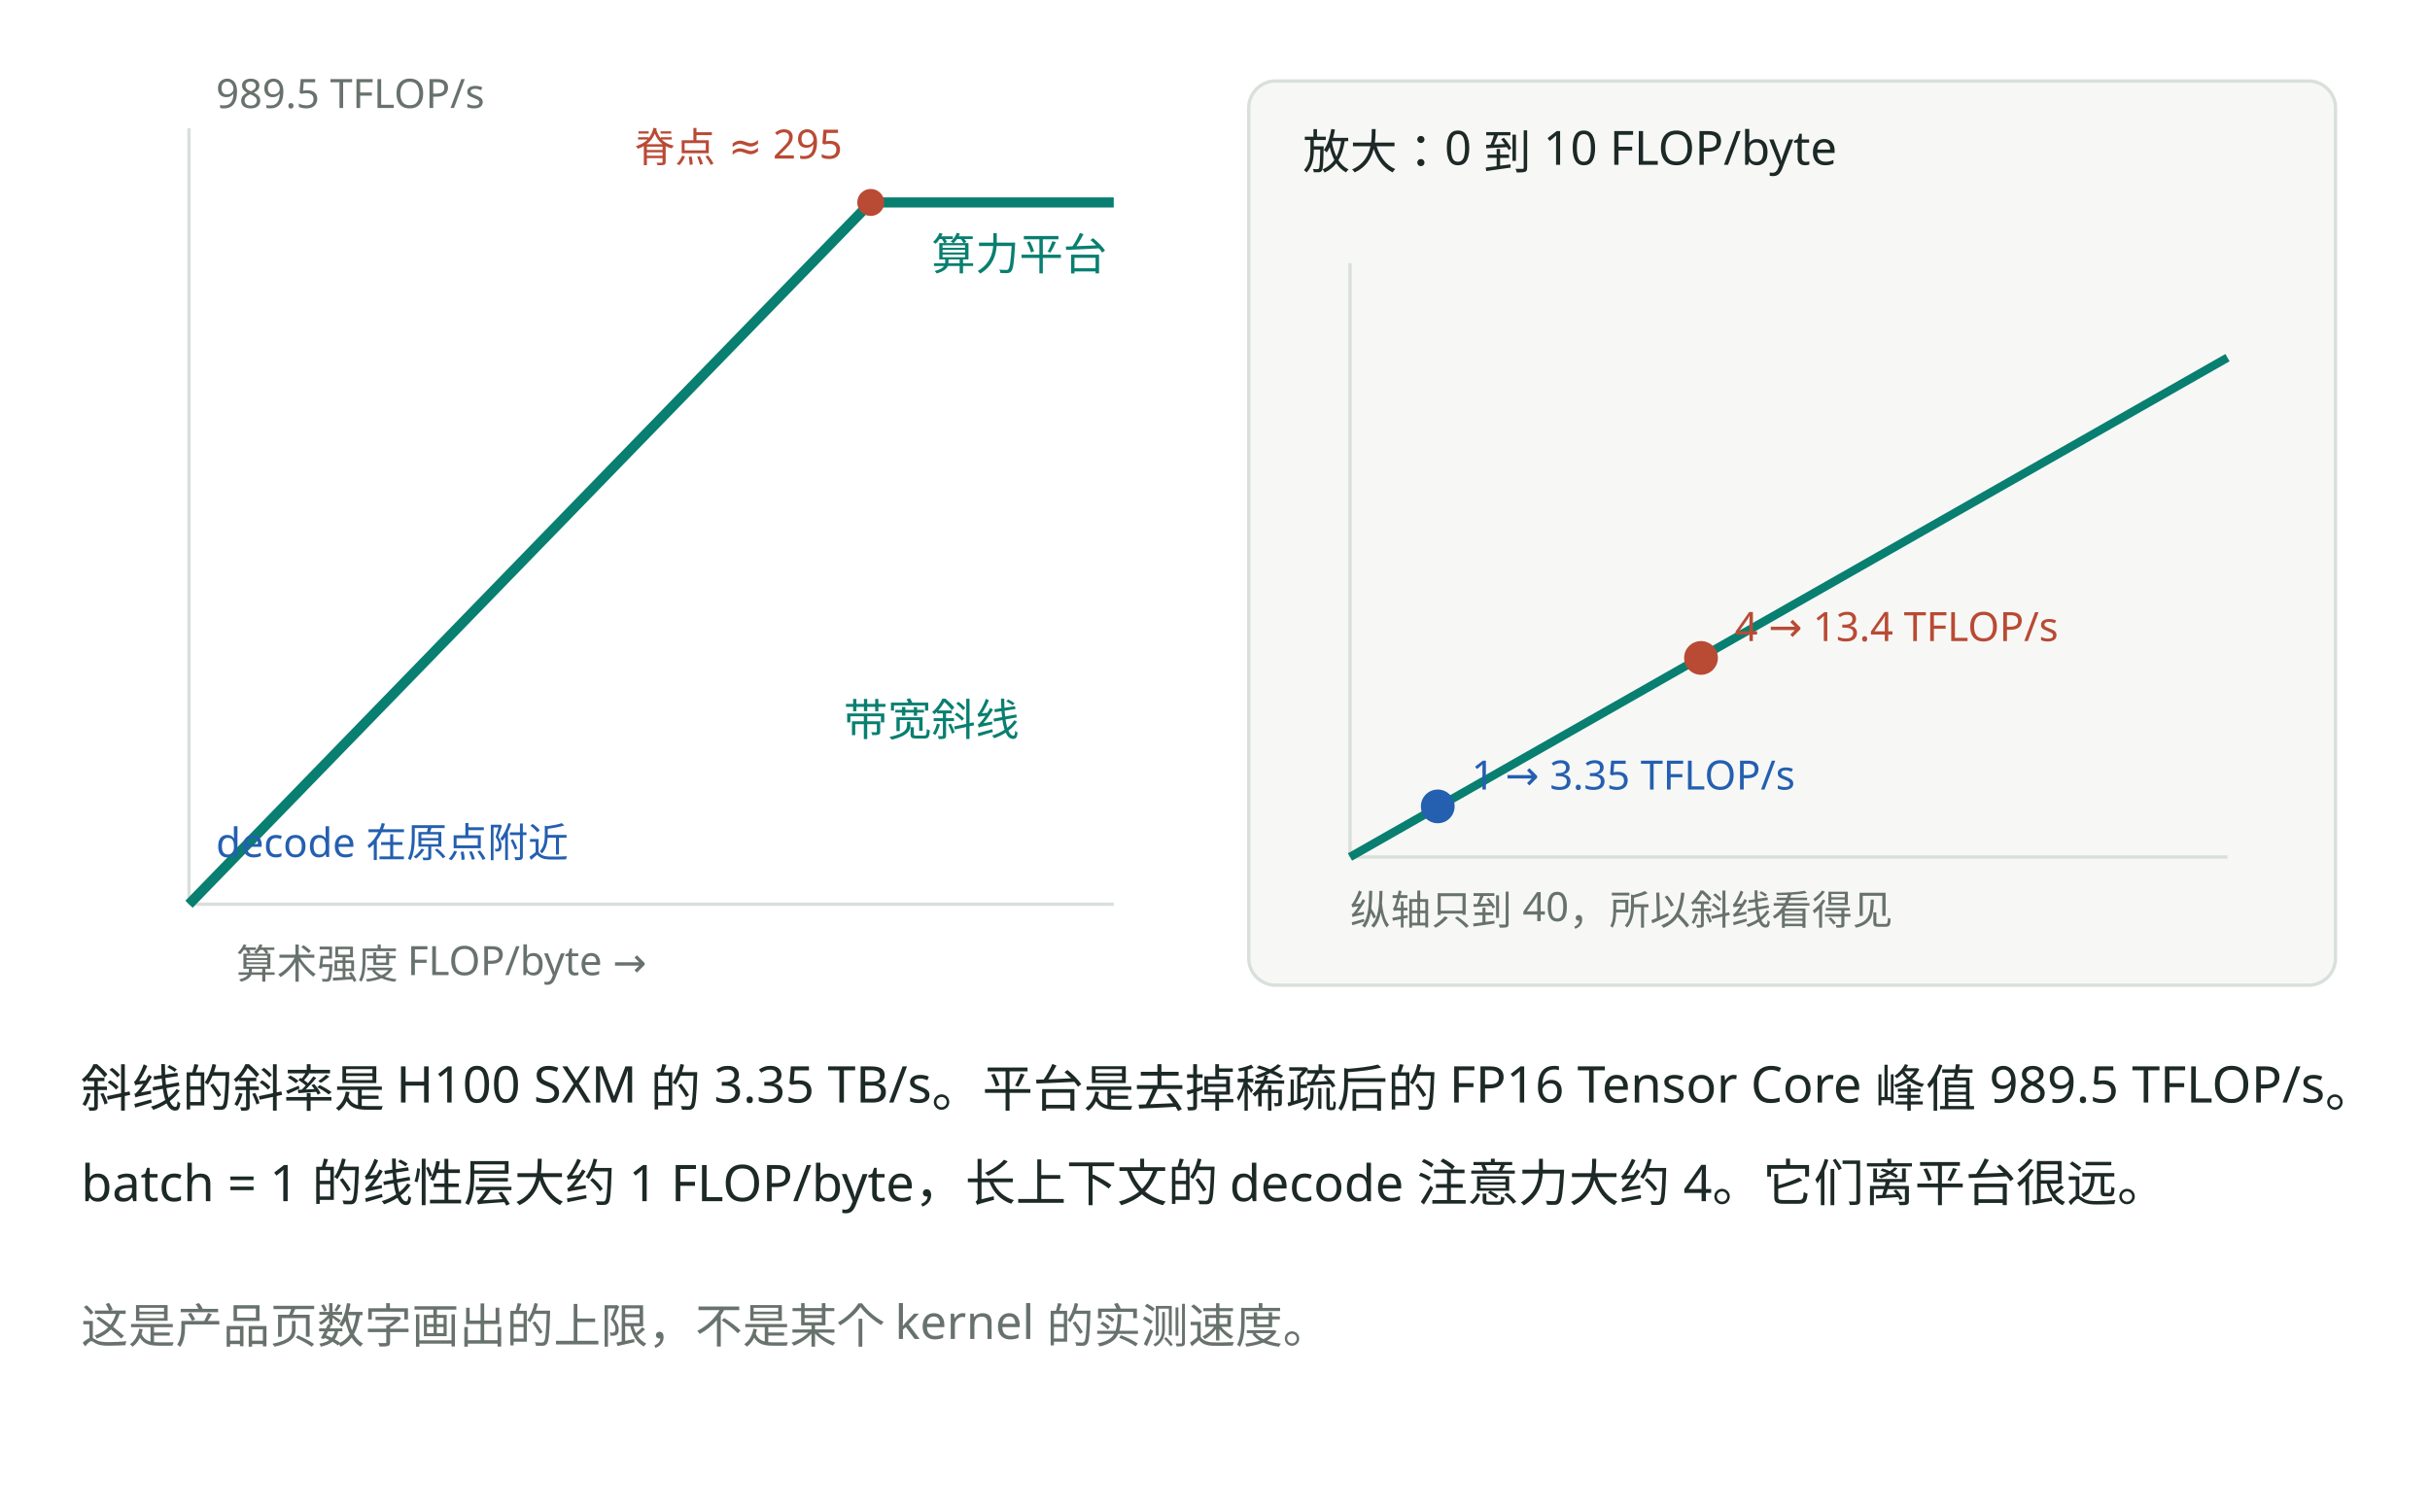
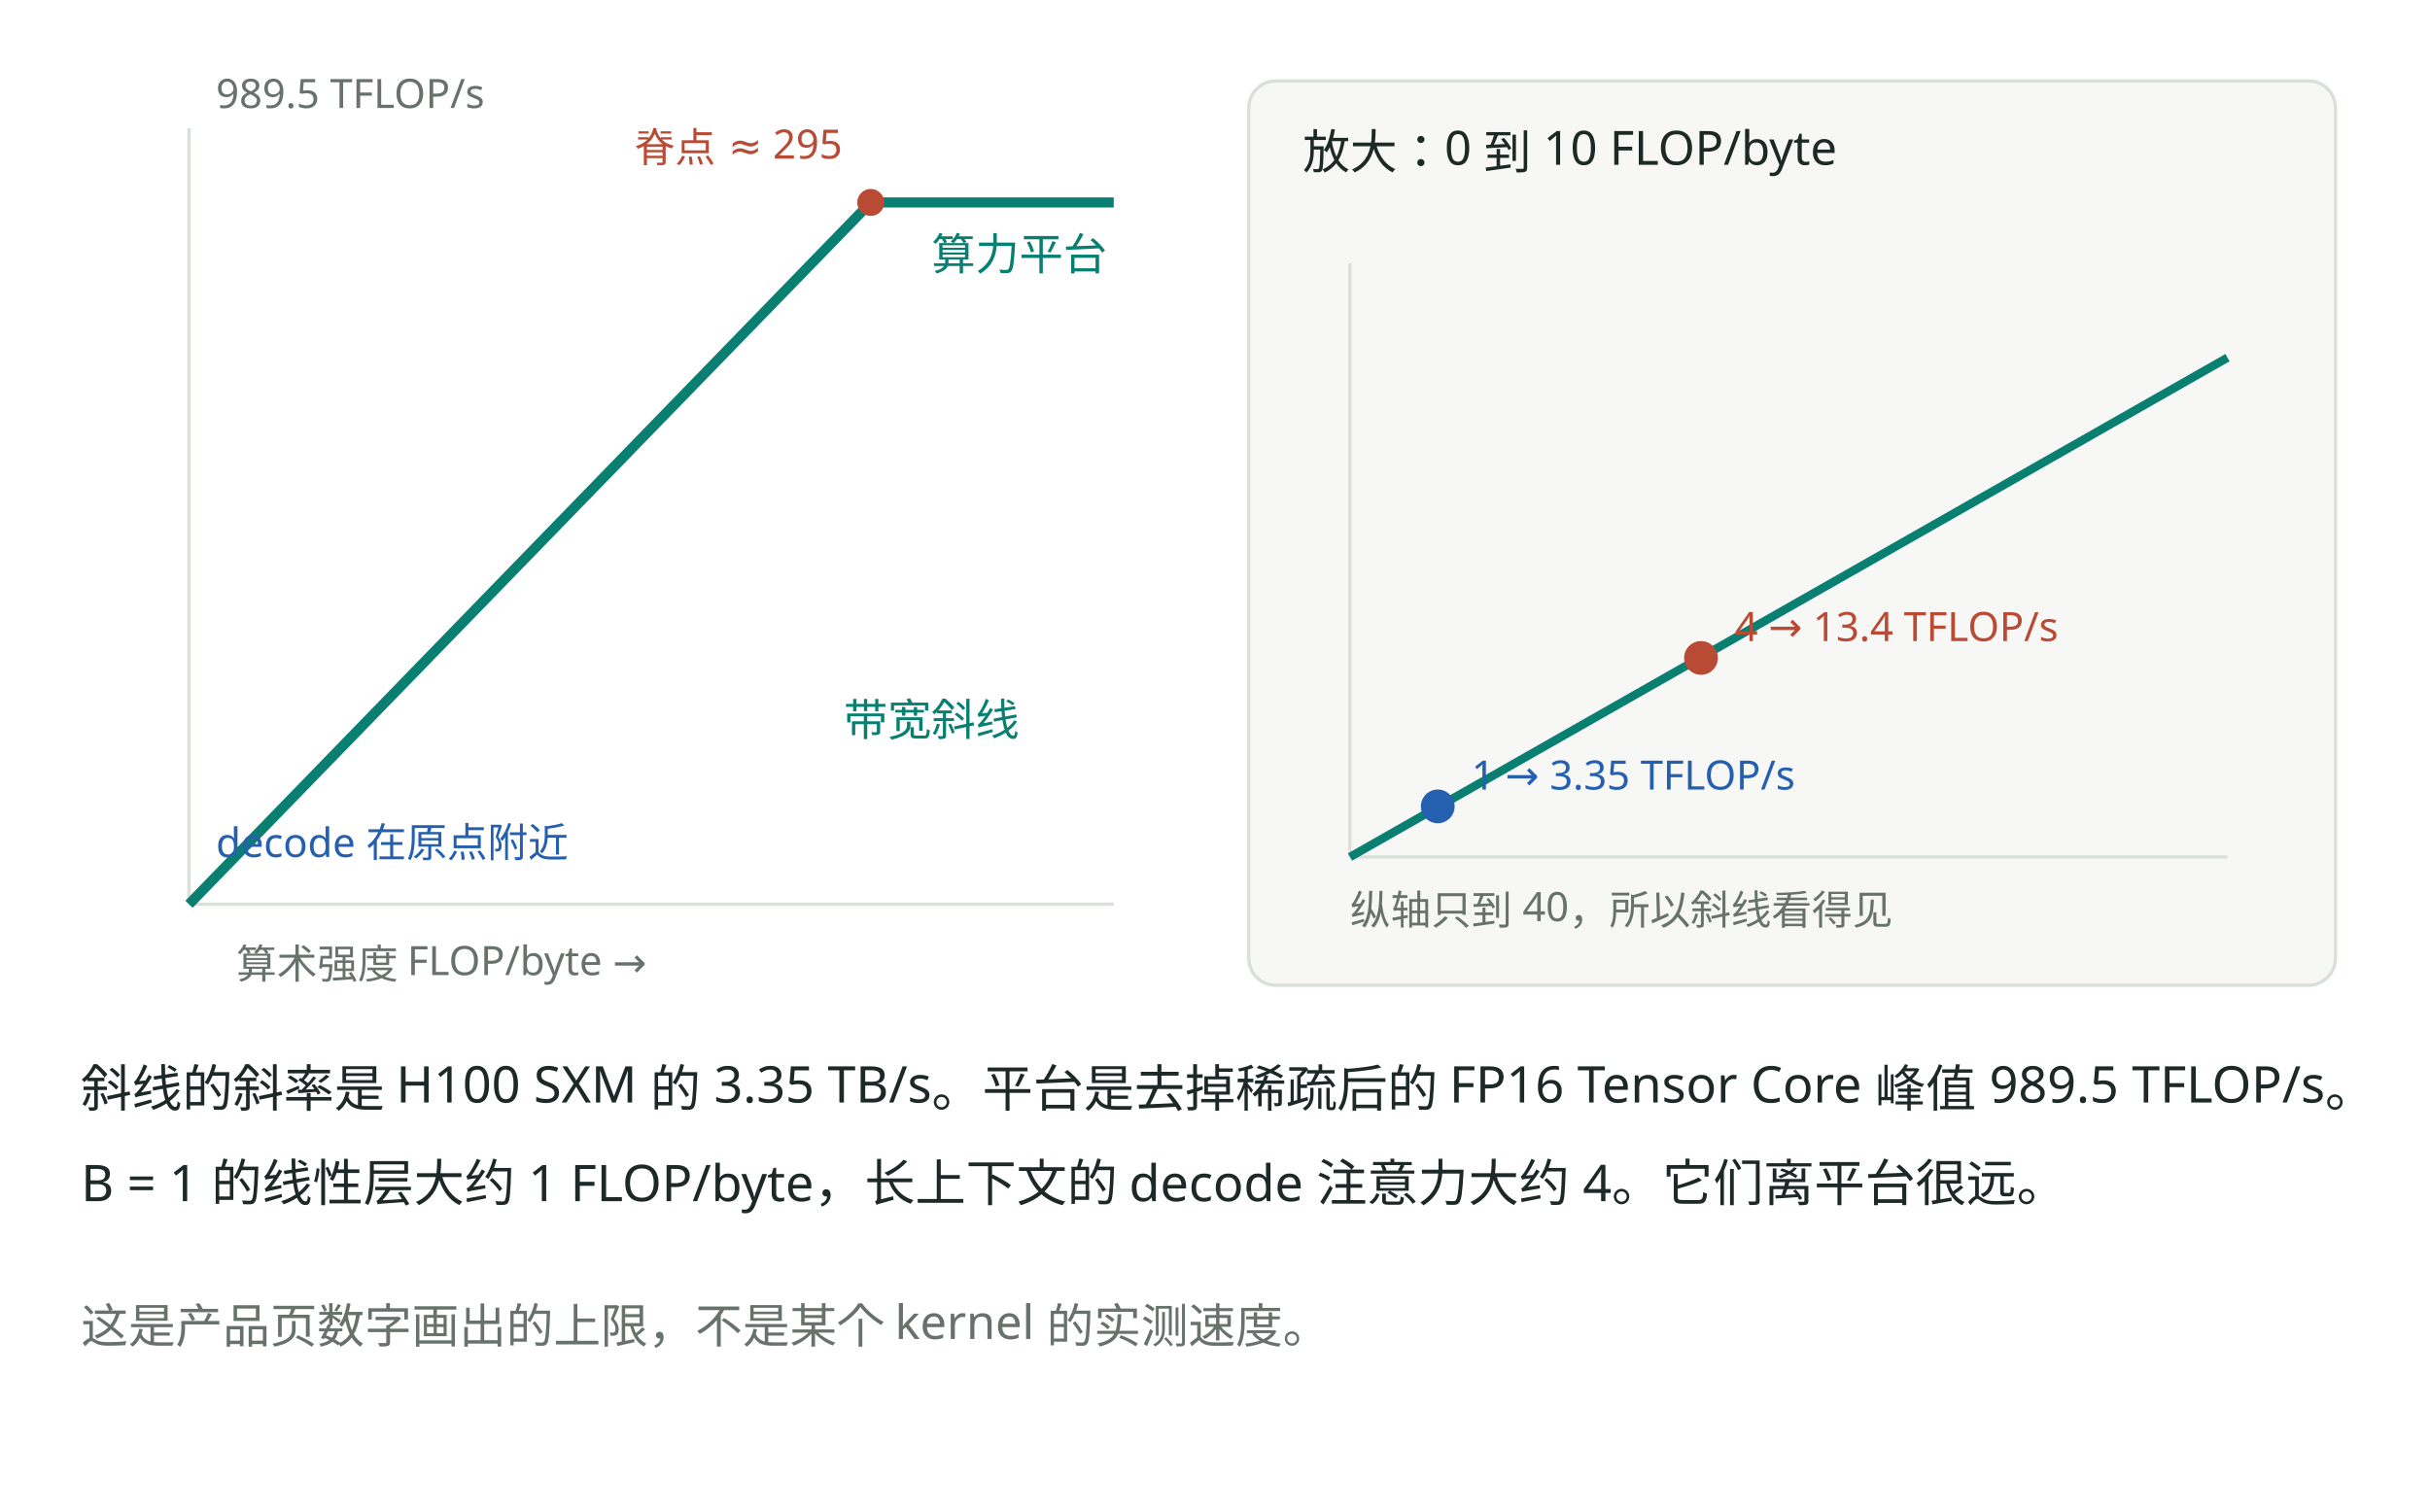
<svg xmlns="http://www.w3.org/2000/svg" viewBox="0 32 720 448" role="img" aria-labelledby="title desc">
  <g font-family="PingFang SC, Microsoft YaHei, sans-serif">
    <line x1="56" y1="300" x2="330" y2="300" stroke="#d9e0da" />
    <line x1="56" y1="300" x2="56" y2="70" stroke="#d9e0da" />
    <path d="M56 300 L258 92 L330 92" fill="none" stroke="#087f70" stroke-width="3" />
    <circle cx="258" cy="92" r="4" fill="#b94a34" />
    <text x="64" y="64" font-size="12" fill="#68726d">989.5 TFLOP/s</text>
    <text x="188" y="80" font-size="12" fill="#b94a34">脊点 ≈ 295</text>
    <text x="70" y="322" font-size="12" fill="#68726d">算术强度 FLOP/byte →</text>
    <text x="250" y="250" font-size="13" fill="#087f70">带宽斜线</text>
    <text x="276" y="112" font-size="13" fill="#087f70">算力平台</text>
    <text x="64" y="286" font-size="12" fill="#245fb0">decode 在原点附近</text>
    <rect x="370" y="56" width="322" height="268" rx="8" fill="#f7f8f6" stroke="#d9e0da" />
    <text x="386" y="82" font-size="14" fill="#1c2926">放大：0 到 10 FLOP/byte</text>
    <line x1="400" y1="286" x2="660" y2="286" stroke="#d9e0da" />
    <line x1="400" y1="286" x2="400" y2="110" stroke="#d9e0da" />
    <path d="M400 286 L660 138" fill="none" stroke="#087f70" stroke-width="2.5" />
    <circle cx="426" cy="271" r="5" fill="#245fb0" />
    <circle cx="504" cy="227" r="5" fill="#b94a34" />
    <text x="436" y="266" font-size="12" fill="#245fb0">1 → 3.35 TFLOP/s</text>
    <text x="514" y="222" font-size="12" fill="#b94a34">4 → 13.4 TFLOP/s</text>
    <text x="400" y="306" font-size="12" fill="#68726d">纵轴只到 40，所以斜线看得见</text>
    <text x="24" y="360" font-size="15" fill="#1c2926">斜线的斜率是 H100 SXM 的 3.35 TB/s。平台是去掉稀疏后的 FP16 Tensor Core 峰值 989.5 TFLOP/s。</text>
-     <text x="24" y="388" font-size="15" fill="#1c2926">batch = 1 的线性层大约 1 FLOP/byte，长上下文的 decode 注意力大约 4。它们离平台很远。</text>
+     <text x="24" y="388" font-size="15" fill="#1c2926">B = 1 的线性层大约 1 FLOP/byte，长上下文的 decode 注意力大约 4。它们离平台很远。</text>
    <text x="24" y="430" font-size="14" fill="#68726d">这是产品页数字画出的上限，不是某个 kernel 的实测速度。</text>
  </g>
</svg>
